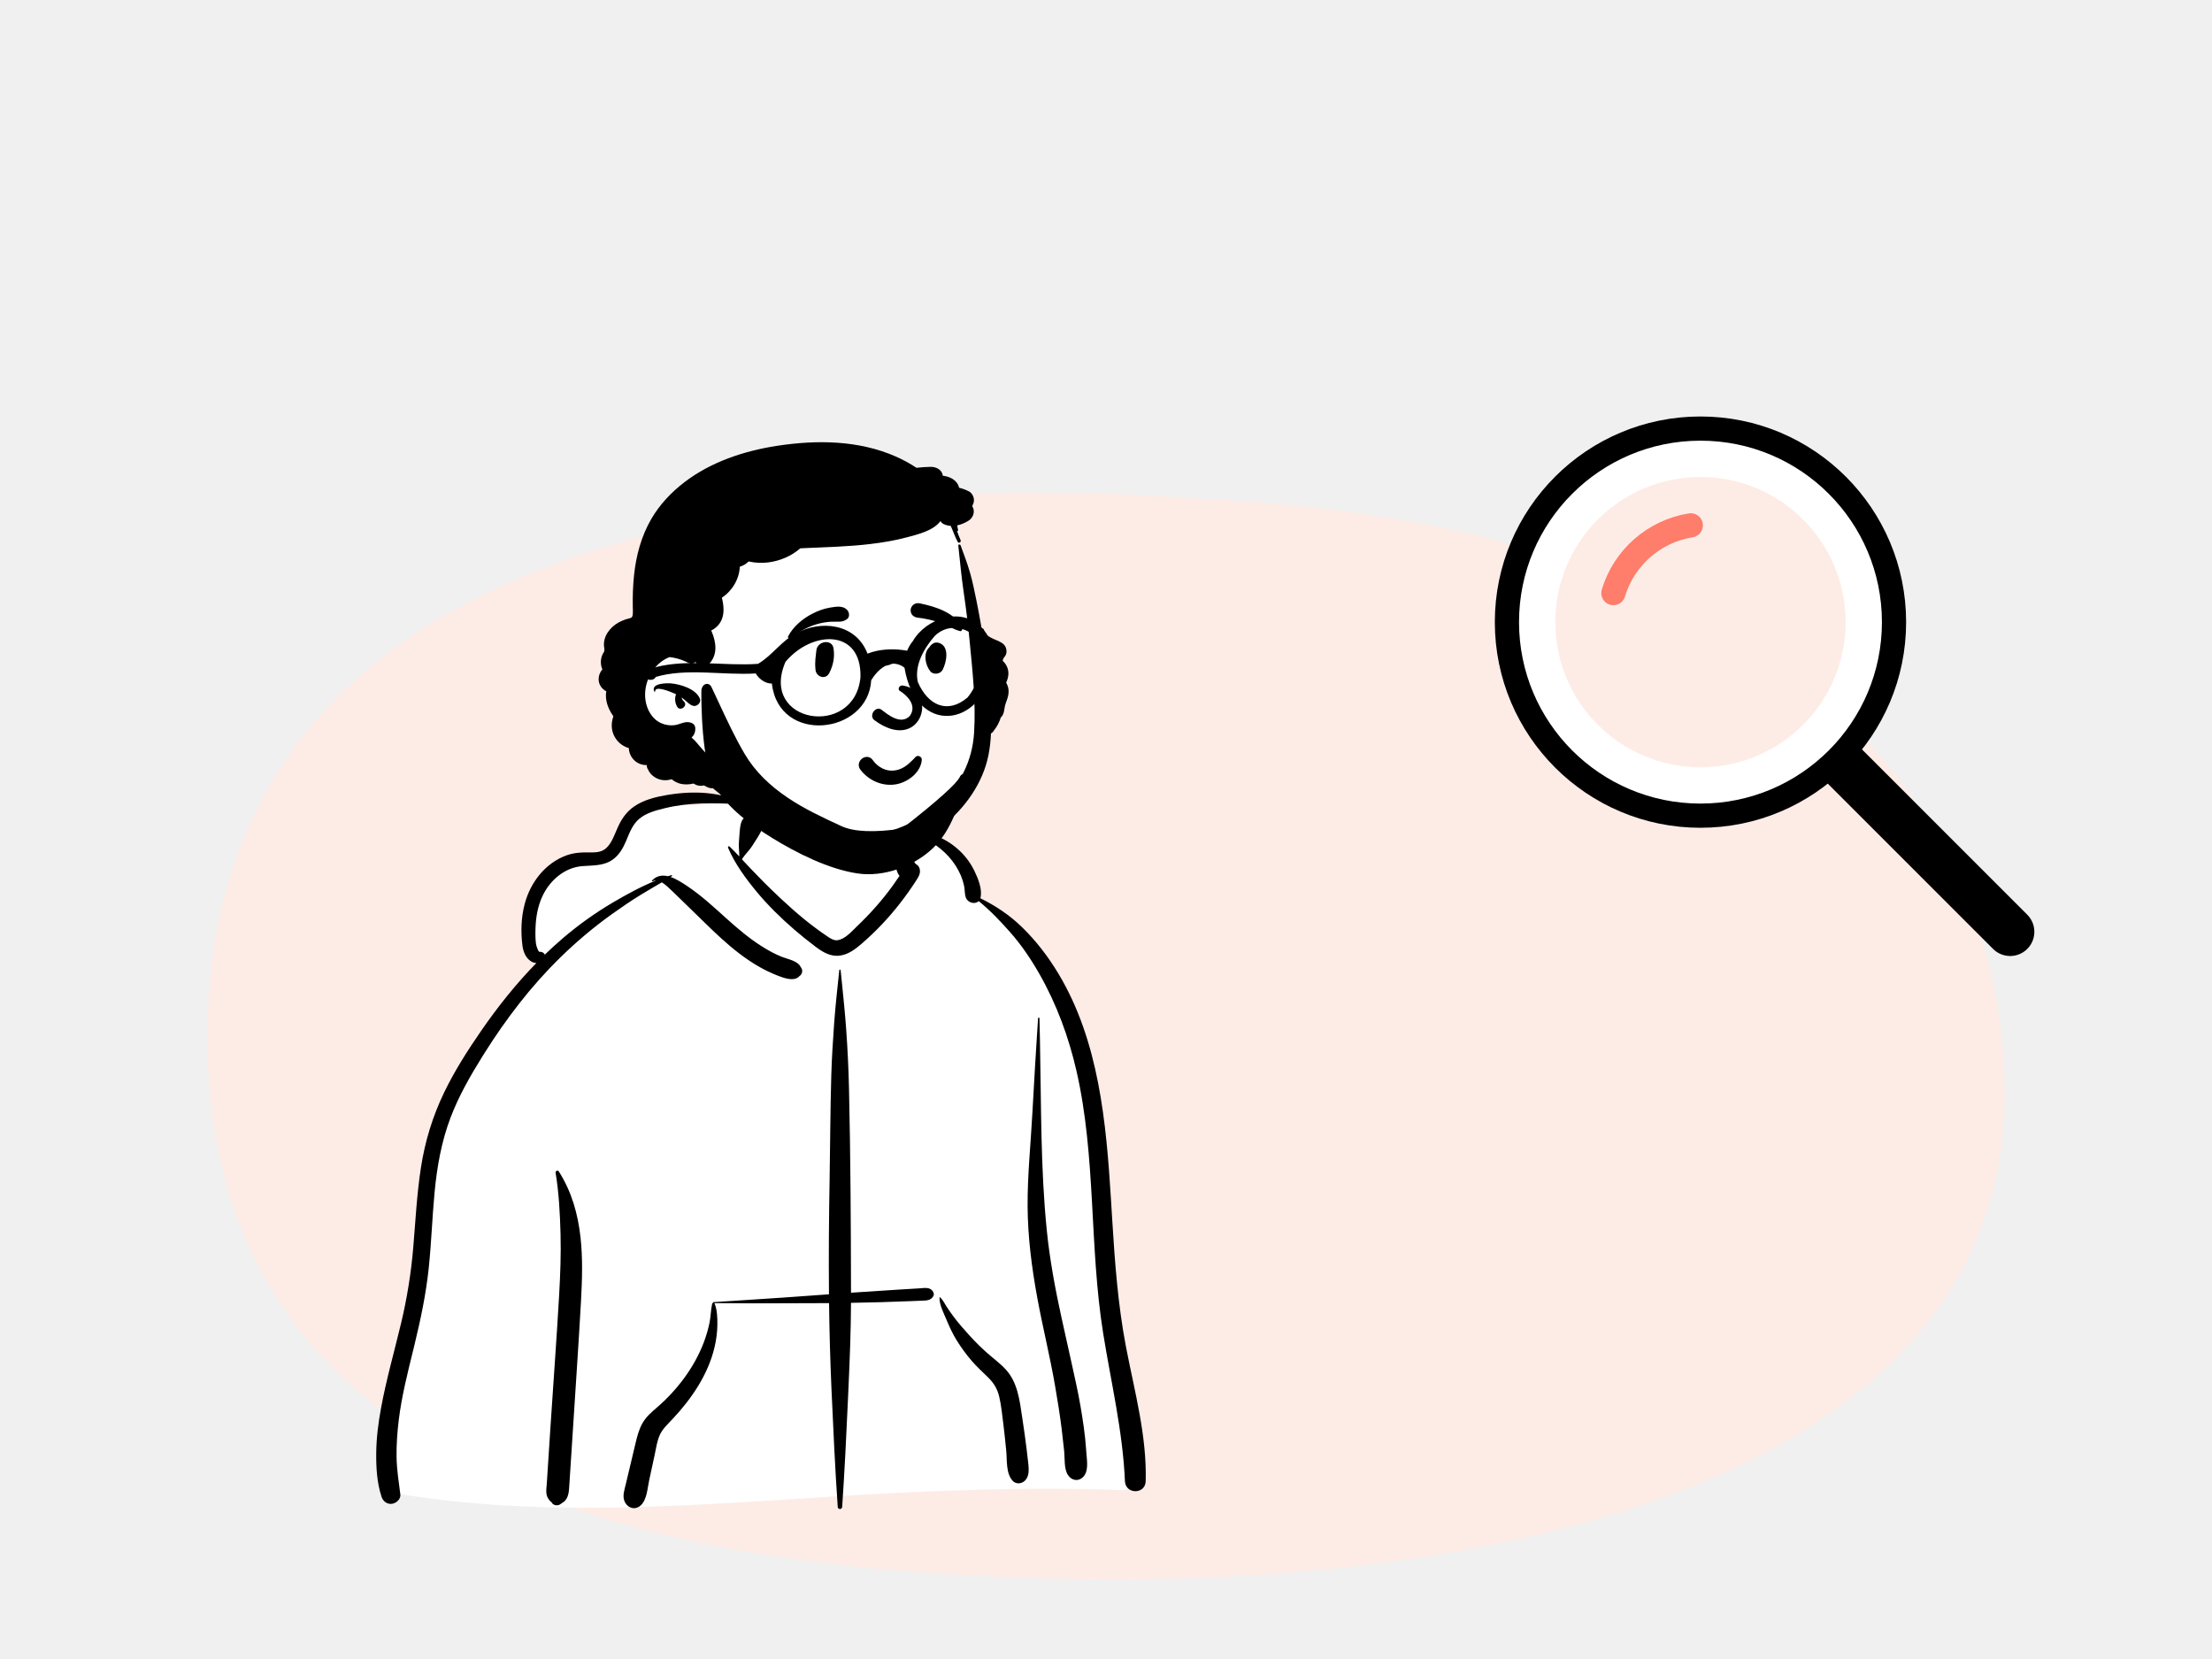
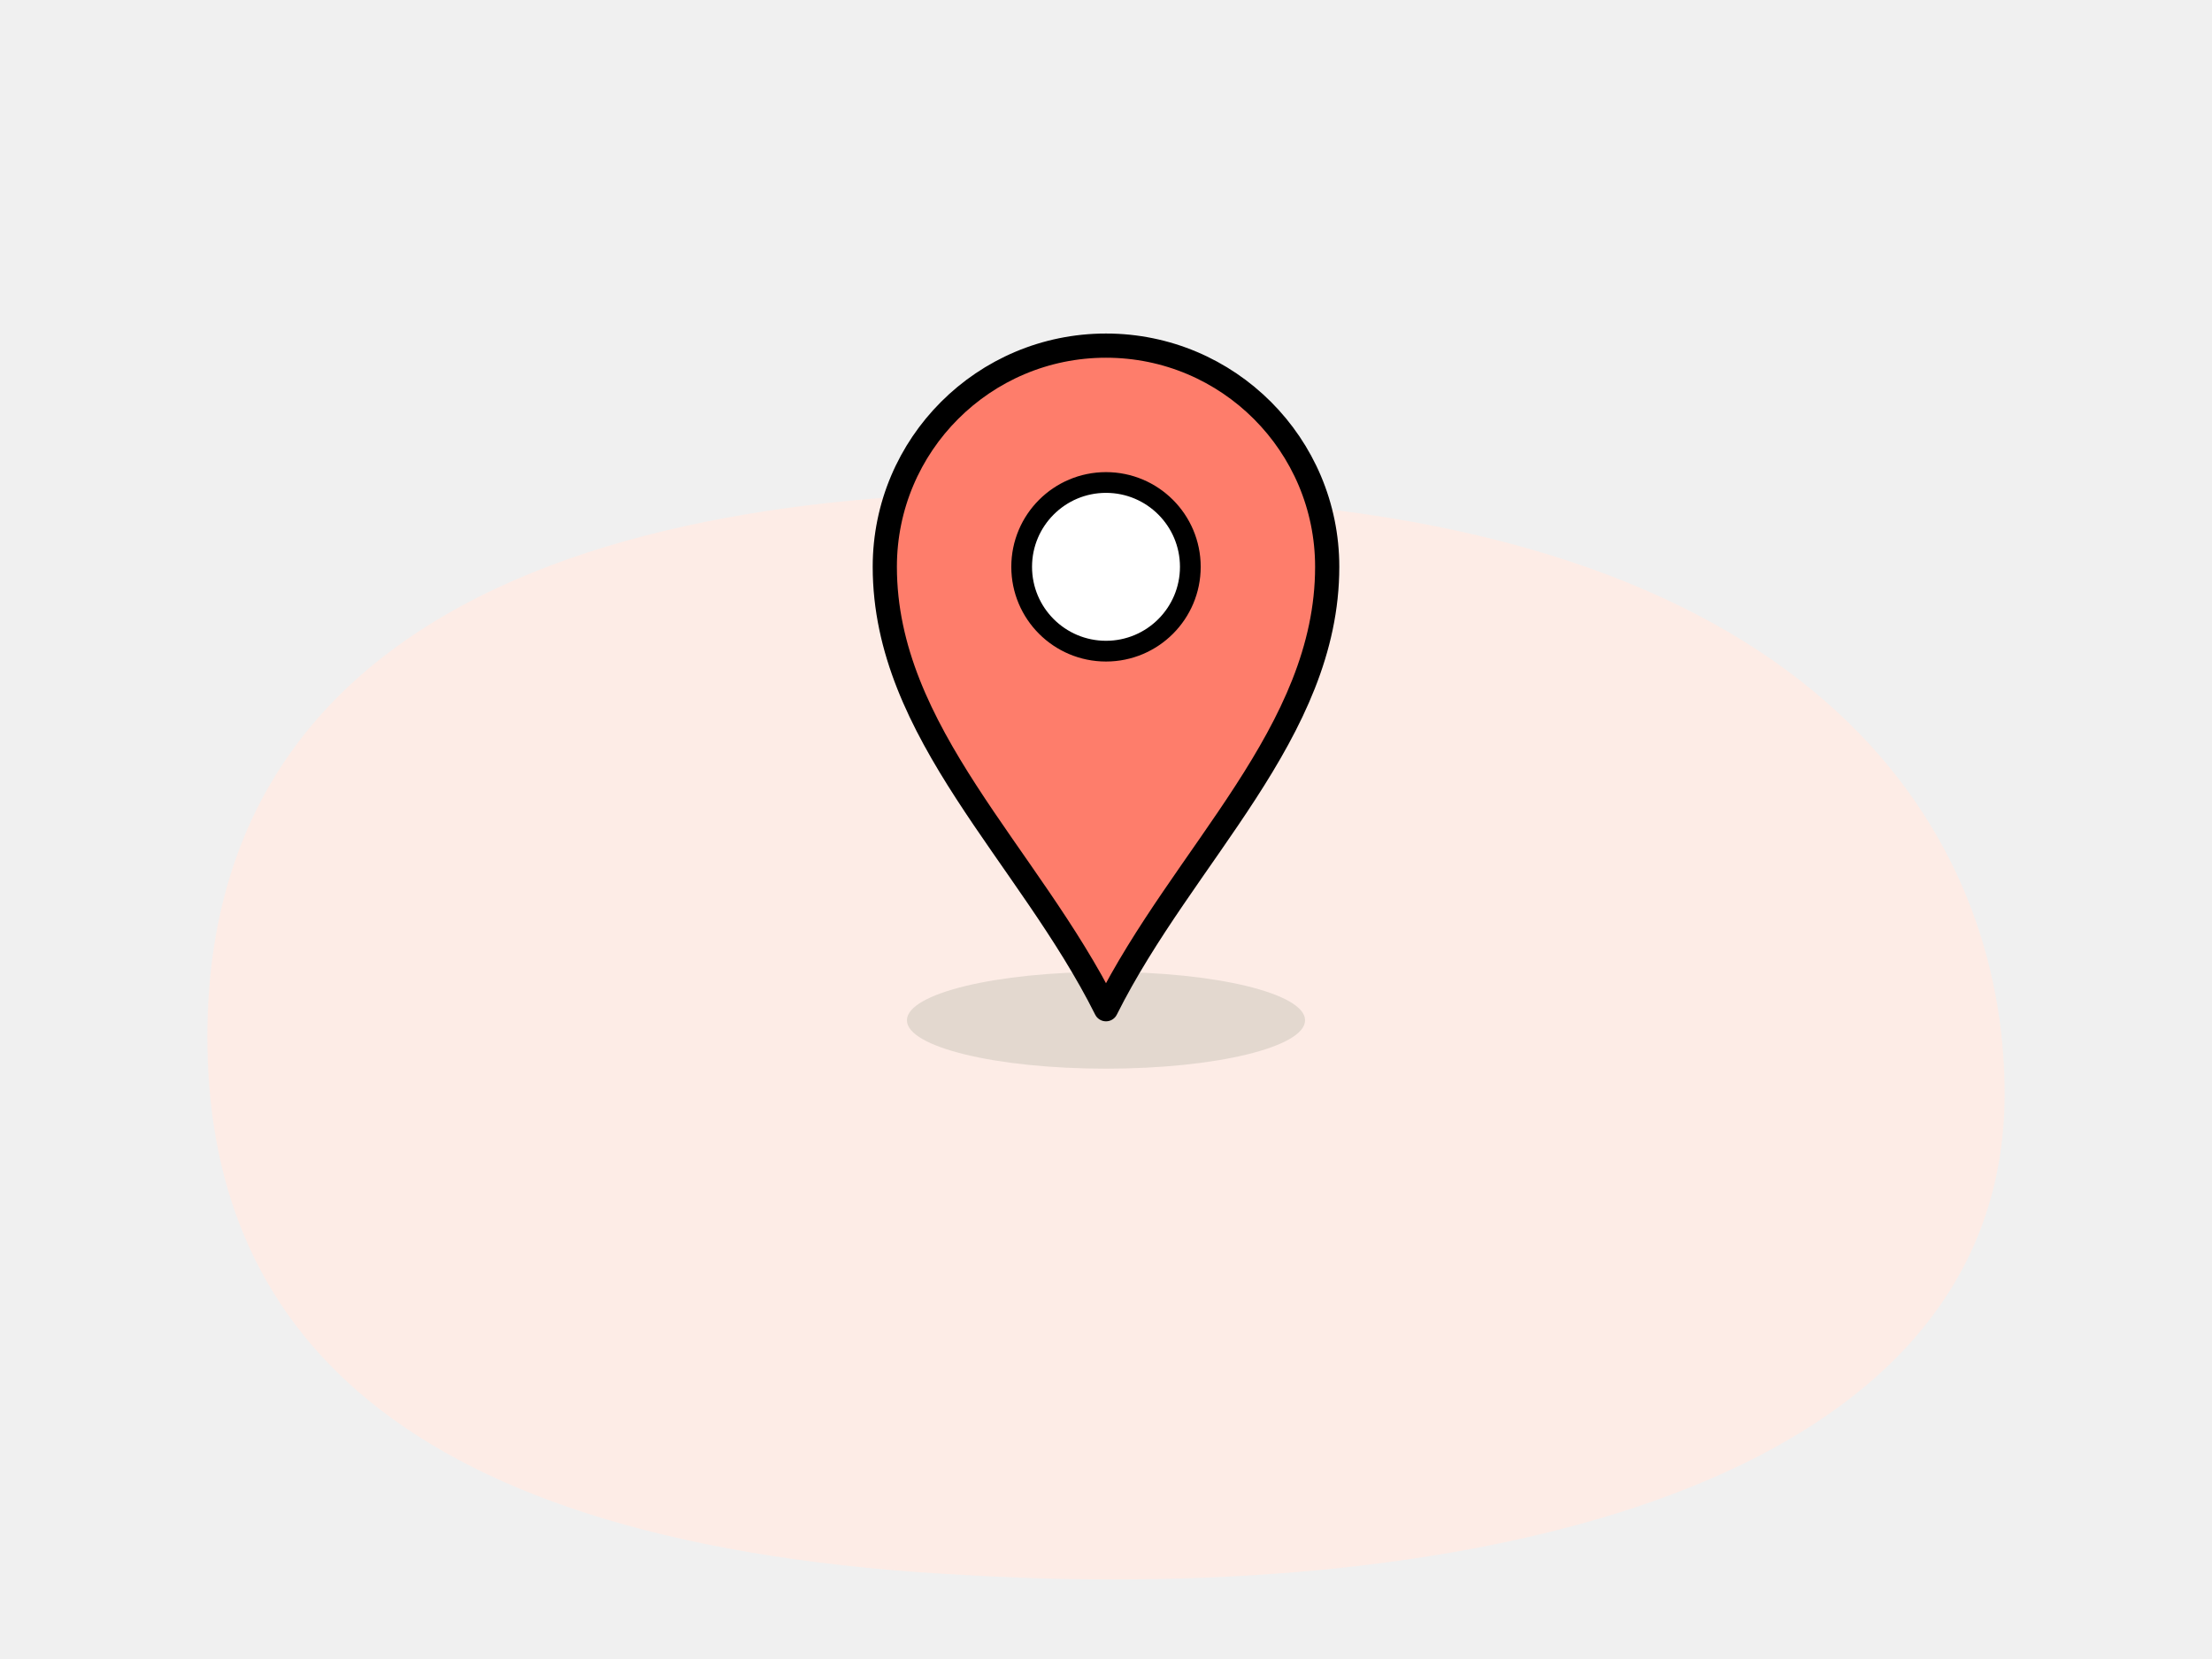
<svg xmlns="http://www.w3.org/2000/svg" width="320" height="240" viewBox="0 0 320 240">
  <path fill="#fdece6" d="M30 150c0-73.8 84.5-82 143-77.9 91 4.1 117 49.2 117 86.1 0 57.4-78 73.8-149.5 69.7C56 223.8 30 191 30 150" />
-   <path stroke="#000" stroke-linecap="round" stroke-width="7" d="m265.6 109.6 25.2 25.2" />
-   <circle cx="246" cy="90" r="28" fill="#fff" stroke="#000" stroke-width="3.5" />
-   <circle cx="246" cy="90" r="21" fill="#fdece6" />
-   <path fill="none" stroke="#fe7d6b" stroke-linecap="round" stroke-width="3.5" d="M233.4 85.8a14 14 0 0 1 11.2-9.8" />
-   <svg width="155.6" height="210" x="34" y="30" viewBox="0 0 240 324">
-     <g fill="none" fill-rule="evenodd">
-       <path fill="#fff" d="M198.116 286.313c4.083-.197 2.44-7.342 2.148-9.965-3.233-9.584-2.473-20.04-3.745-30.085-.792-9.377-1.81-18.725-2.665-28.095-1.682-19.02-13.755-57.74-27.533-63.968-1.735-7.618-8.904-14.73-17.974-14.73-6.185-7.325-13.631-12.48-23.181-11.44-3.947.18-7.774 4.368-11.555 5.176-2.118.292-20.908-.46-24.672 1.777-2.622 1.347-4.988 3.835-4.217 7.004 1.23 3.838-2.593-.315-10.567 3.782-16.26 9.769-6.543 22.838-6.113 23.243-10.147 14.123-19.015 25.581-23.119 42.843-2.66 12.817-2.36 26.047-4.588 38.929-.787 4.466-1.994 8.78-3.3 13.118-1.415 5.676-2.104 19.825-2.884 19.951-1.421.353.821 3.273 2.327 3.275 41.752 6.928 84.161.287 126.137-.798 11.83-.411 23.672-.506 35.5-.017" />
-       <path fill="#000" d="M134.835 170.259a.149.149 0 0 1 .297 0l.295 2.846c.359 3.477.704 6.947.954 10.44.312 4.356.52 8.71.621 13.076.351 15.204.42 30.416.45 45.623a1302 1302 0 0 1 10.357-.674l3.56-.216 1.464-.09c.99-.06 2.116-.31 2.808.567.277.351.416.808.158 1.225-.596.962-1.512.928-2.547.97q-1.466.06-2.93.116c-2.094.081-4.187.158-6.282.217q-3.296.092-6.59.149c-.023 6.42-.288 12.832-.575 19.245l-.13 2.886c-.352 7.804-.73 15.615-1.266 23.41-.045.637-.947.636-.99 0-.605-8.778-1.004-17.574-1.4-26.363a588 588 0 0 1-.533-19.121l-.87.007c-8.246.036-16.49.071-24.734-.006a.2.2 0 0 1 .036.054c.597 1.41.654 3.207.639 4.72a23.2 23.2 0 0 1-.65 5.134c-1.43 6.042-5.12 11.454-9.323 15.928l-.137.145c-.991 1.048-2.128 2.101-2.737 3.436-.622 1.362-.837 2.956-1.144 4.42l-.036.17-1.2 5.542c-.38 1.76-.489 4.328-1.882 5.598-1.3 1.186-3.022.567-3.633-.96-.478-1.19-.002-2.498.28-3.689l2.217-9.32c.364-1.52.762-3.05 1.548-4.415.805-1.399 1.986-2.413 3.19-3.45a39.5 39.5 0 0 0 6.145-6.648c1.77-2.434 3.283-5.117 4.344-7.938.53-1.412.966-2.88 1.266-4.358.286-1.404.283-2.858.588-4.246.021-.096.102-.162.195-.191-.022-.062.012-.146.098-.151l6.743-.434a1623 1623 0 0 0 17.977-1.236l1.058-.077c-.082-8.506-.012-17.013.141-25.522.14-7.803.144-15.608.376-23.41.115-3.872.364-7.735.64-11.599.284-3.952.737-7.87 1.144-11.81M71.52 215.5c-.072-.433.473-.701.724-.305 2.871 4.528 4.256 9.445 4.84 14.744.515 4.676.363 9.42.106 14.108-.274 5-.593 10-.916 14.998l-.496 7.664-1.246 19.213c-.089 1.375-.4 2.624-1.584 3.263a3 3 0 0 1-.487.335c-.64.342-1.487.169-1.857-.487l.149.097q.194.123-.435-.34l-.356-.46a2.9 2.9 0 0 1-.49-1.232c-.103-.718.03-1.505.078-2.226l.816-12.599c.635-9.794 1.376-19.586 1.935-29.386.26-4.567.443-9.139.32-13.714-.124-4.55-.355-9.177-1.101-13.673m24.84-84.34.159-.027c5.703-.947 11.904-.77 17.117 1.98.043.023.023.094-.025.092l-1.678-.067c-5.311-.208-10.606-.331-15.828.917l-.534.13c-1.88.458-3.845 1.02-5.355 2.262-1.444 1.188-2.163 3.02-2.854 4.707l-.093.223c-.701 1.666-1.589 3.246-3.126 4.287-1.992 1.35-4.386 1.184-6.67 1.367-4.02.324-7.306 3.238-8.941 6.805-.99 2.16-1.413 4.58-1.496 6.942-.043 1.202-.05 2.452.11 3.646.052.382.524 1.773.764 1.74.535-.074 1.024.205 1.19.632a88 88 0 0 1 4.083-3.711 78.5 78.5 0 0 1 11.228-7.998c3.027-1.77 6.22-3.525 9.526-4.851a1.6 1.6 0 0 0-.77.176c-.11.057-.219-.08-.132-.17 1.04-1.097 2.288-1.253 3.546-.96q.401-.13.806-.247c.134-.04.201.146.092.217l-.31.198c1.372.46 2.72 1.363 3.786 2.076 3.062 2.048 5.758 4.551 8.491 7.008l.497.445c2.406 2.149 4.873 4.237 7.606 5.96 1.43.903 2.933 1.738 4.51 2.358 1.352.533 3.553.869 4.186 2.298.563.684.328 1.557-.332 2.017-1.111 1.224-3.335.433-4.66-.076a31.4 31.4 0 0 1-4.62-2.22c-2.864-1.682-5.505-3.774-7.966-6-2.57-2.323-4.993-4.792-7.492-7.189-1.083-1.038-2.141-2.101-3.226-3.138l-.544-.517c-.554-.519-1.343-1.328-2.186-1.818-1.588.948-3.201 1.856-4.775 2.829-2.198 1.357-4.33 2.812-6.43 4.315a98 98 0 0 0-11.43 9.609c-6.522 6.37-12.079 13.645-16.933 21.348l-.369.587c-2.758 4.409-5.367 8.96-7.216 13.831-2.036 5.361-3.025 10.999-3.563 16.69-.534 5.65-.714 11.327-1.31 16.972-.612 5.79-1.817 11.45-3.187 17.101l-.327 1.34c-1.24 5.06-2.52 10.121-3.158 15.301-.34 2.767-.545 5.572-.5 8.361.047 2.806.488 5.55.844 8.326.136 1.063-.91 1.95-1.846 2.092-1.077.161-2.002-.526-2.337-1.526-1.043-3.12-1.232-6.567-1.2-9.84.033-3.324.457-6.626 1.054-9.892 1.173-6.424 2.984-12.716 4.499-19.064a114 114 0 0 0 2.714-16.93c.501-5.947.801-11.914 1.716-17.818.903-5.828 2.601-11.395 5.163-16.71 2.332-4.838 5.24-9.392 8.288-13.807 3.702-5.36 7.767-10.461 12.311-15.109a2.5 2.5 0 0 1-1.212-.39c-1.178-.734-1.726-2.172-1.895-3.484-.394-3.07-.299-6.276.49-9.278 1.274-4.842 4.578-9.145 9.368-10.89 1.233-.45 2.543-.614 3.85-.646 1.24-.03 2.593.13 3.79-.262 1.903-.626 2.72-2.87 3.434-4.57l.033-.078c.917-2.167 2.017-4.025 4.003-5.378 2.118-1.443 4.772-2.1 7.271-2.524m54.19 8.57c1.713-.595 3.856-.055 5.532.464 1.867.58 3.592 1.646 5.071 2.913a15.3 15.3 0 0 1 3.762 4.827l.087.178c.832 1.709 1.78 4.055 1.36 5.933a2 2 0 0 1-.04.154c3.4 1.675 6.54 3.772 9.275 6.43 3.184 3.096 5.88 6.618 8.162 10.423 9.062 15.113 10.657 33.264 11.727 50.5l.267 4.37c.581 9.436 1.261 18.85 3.028 28.157l.129.671c1.888 9.744 4.591 19.562 4.318 29.558-.083 2.995-4.507 2.975-4.635 0-.483-11.196-3.095-22.006-4.863-33.026-3.112-19.39-1.553-39.38-5.962-58.575-1.73-7.533-4.41-14.84-8.238-21.564-1.89-3.322-4.054-6.531-6.588-9.397-2.18-2.466-4.446-4.839-6.994-6.912-.814.816-2.44.4-2.865-.789-.292-.817-.207-1.773-.395-2.629a13 13 0 0 0-.733-2.33 15.4 15.4 0 0 0-2.65-4.13 17 17 0 0 0-4.004-3.283c-1.51-.901-3.16-1.17-4.752-1.829-.054-.022-.059-.094 0-.114m6.657 103.624a.09.09 0 0 1 .153-.063c.6.553.964 1.346 1.406 2.027q.765 1.177 1.607 2.301c1.125 1.5 2.378 2.914 3.64 4.299a52 52 0 0 0 3.724 3.684c1.407 1.26 2.983 2.385 4.261 3.78 2.667 2.912 3.098 6.908 3.66 10.66l.062.406q.513 3.34.928 6.695c.134 1.088.269 2.176.379 3.267l.033.345c.098 1.068.125 2.15-.488 3.083-.656.998-2.148 1.348-3.034.39-1.524-1.643-1.238-4.562-1.436-6.677a208 208 0 0 0-.558-5.239l-.105-.871c-.245-1.984-.444-4.007-.898-5.957-.4-1.716-1.162-3.012-2.412-4.255-1.26-1.253-2.569-2.422-3.731-3.771a37 37 0 0 1-3.348-4.567c-.857-1.37-1.544-2.86-2.174-4.348l-.104-.248c-.609-1.452-1.612-3.342-1.565-4.941m21.996-62.358c.013-.202.312-.206.317 0l.11 5.225c.29 14.034.112 28.101 1.52 42.087.663 6.594 1.885 13.092 3.3 19.562.724 3.31 1.483 6.614 2.204 9.925.704 3.227 1.458 6.47 2.015 9.727.548 3.201 1.04 6.427 1.26 9.67l.027.422c.095 1.57.547 3.881-.317 5.273-.937 1.508-2.73 1.535-3.734.096-.943-1.352-.708-3.756-.875-5.369a240 240 0 0 0-.551-4.926c-.397-3.197-.92-6.387-1.463-9.562-1.131-6.613-2.773-13.142-3.985-19.744-1.241-6.765-2.124-13.579-2.161-20.467-.037-6.946.698-13.88 1.069-20.81.377-7.04.805-14.074 1.264-21.109m-66.27-43.65c.376-1.27 1.705-2.063 3.002-1.707 1.189.327 2.17 1.77 1.705 3.005-.507 1.347-1.393 2.495-2.14 3.72-.69 1.131-1.696 2.022-2.4 3.133l.775.836q.58.625 1.17 1.238l1.35 1.4a130 130 0 0 0 3.2 3.22c3.201 3.089 6.453 6.076 10.038 8.722.816.601 1.638 1.2 2.484 1.76l.315.21c.58.38 1.227.753 1.928.689 1.703-.157 3.241-1.966 4.411-3.092l.062-.058c2.9-2.76 5.584-5.778 7.932-9.023a65 65 0 0 0 1.517-2.196c-1.135-1.326-.864-3.915-.926-5.523-.045-1.131-.048-2.262-.054-3.394l-.003-.228c-.014-.733-.047-1.435.428-2.038.028-.035.085-.034.12-.016.651.342.852.913 1.13 1.554l.029.066c.338.77.661 1.546.989 2.32.343.81.657 1.63.976 2.45q.221.572.428 1.15.126.368.261.734l.021.019q.176.15.305.316c.363.181.652.512.787.999.295 1.06-.315 1.923-.859 2.763-2.21 3.416-4.729 6.67-7.529 9.623a64 64 0 0 1-4.377 4.196l-.267.23c-1.368 1.177-2.854 2.291-4.681 2.567-2.139.321-3.879-.743-5.516-1.968l-.163-.123a91 91 0 0 1-4.547-3.665c-3.004-2.594-5.861-5.38-8.398-8.436-2.467-2.973-4.905-6.297-6.426-9.874-.093-.218.15-.446.342-.264a53 53 0 0 1 2.164 2.208c.02-1.112-.186-2.233-.072-3.352.14-1.36.1-2.862.489-4.172" />
-       <path fill="#fff" d="M166.991 109.396c-1.325-9.562-4.355-18.847-4.79-28.552l-.776-12.46c-.098-2.595-3.467-3.47-4.754-1.172-2.924-3.244-8.161-2.767-12.156-2.668-23.52.834-45.871 16.742-53.945 38.923-.194.529-.135 1.092.084 1.595-3.763 12.555 9.546 20.638 18.623 26.236 3.682 3.893 8.01 7.127 12.897 9.342a45.2 45.2 0 0 0 18.092 4.262c1.363.031 2.182-1.072 2.28-2.213 1.983-.462 5.374.071 6.422-1.96 11.95-5.193 19.737-18.354 18.023-31.333" />
-       <path fill="#000" d="M161.4 75.485c-.035-.31.413-.32.505-.069.757 2.064 1.543 4.115 2.143 6.231.578 2.04.995 4.126 1.417 6.203.7 3.447 1.301 6.92 1.799 10.403 1.064-.83 2.455-.906 3.765-.26.615.304.85 1.106.703 1.728q-.178.751-.437 1.482c.371.329.686.734.915 1.2.604 1.226.41 2.512-.132 3.682q.062.104.12.214c.784 1.521.365 2.884-.207 4.369-.429 1.11-.19 2.361-1.114 3.2a8.5 8.5 0 0 1-1.505 2.86 1.9 1.9 0 0 1-.682.7 32 32 0 0 1-.566 4.864c-1.256 6.251-5.242 11.821-10.177 15.75-4.829 3.844-10.5 6.141-16.619 6.884-2.971.36-5.947.247-8.894-.268l-.367-.065c-2.72-.494-6.01-1.31-7.89-3.363-.99-1.079-.411-3.454 1.337-3.23.926.119 1.733.267 2.605.61.68.266 1.361.523 2.06.74a24.4 24.4 0 0 0 4.108.922c2.893.374 5.9.275 8.76-.29 5.2-1.026 10.252-3.393 14.198-6.957 4.587-4.143 7.276-9.506 7.672-15.69.44-6.888-.354-13.941-1.014-20.793q-.517-5.35-1.304-10.664c-.513-3.461-.82-6.918-1.2-10.393m-40.597-22.242.222-.034c8.83-1.344 18.122-1.249 26.423 2.397 1.591.7 3.148 1.543 4.614 2.521 1.05-.11 2.107-.199 3.144-.213 1.306-.017 2.58.661 2.74 1.982 1.223.152 2.35.602 3.07 1.503.28.35.469.756.564 1.18.752.177 1.49.45 2.189.809.849.437 1.339 1.654 1.039 2.555q-.104.306-.236.598l-.068.146.04.055c.678 1.09.207 2.521-.832 3.172-.78.488-1.65.877-2.546 1.065q.112.539.196 1.087c.021.148-.169.253-.253.107q.32 1 .805 2.101c.19.434-.419.818-.65.38-.618-1.166-1-2.362-1.56-3.565a4.4 4.4 0 0 1-1.53-.378 1.7 1.7 0 0 1-.75-.695c-.01.012-.016.027-.027.042-1.667 2.145-4.925 2.897-7.443 3.576-2.704.73-5.472 1.18-8.25 1.511-4.85.577-9.74.685-14.613.909q-.484.022-.968.047c-1.98 1.737-4.53 2.816-7.145 3.145a13 13 0 0 1-4.379-.215 4.44 4.44 0 0 1-1.96 1.165c-.133 2.769-1.676 5.39-4.009 6.918l.042.165c.58 2.364.572 4.948-1.506 6.59a5 5 0 0 1-.912.572l.07.163c1.074 2.51 1.417 5.282-.6 7.364-.819.844-2.255.644-2.869-.324l-.03-.05q-.051-.084-.106-.17a.52.52 0 0 1-.262.26c-.767.33-1.074.087-1.773-.253a11 11 0 0 0-2.026-.738 12 12 0 0 0-1.705-.315c-3.604 1.378-5.932 5.605-5.379 9.572.3 2.16 1.486 4.299 3.552 5.195.904.393 1.967.558 2.945.425 1.324-.18 2.343-1.014 3.714-.537.54.188.879.613.908 1.194.049.913-.274 1.598-.82 2.105.962.803 1.737 1.92 2.572 2.81 1.043 1.113 2.102 2.227 3.23 3.254a29 29 0 0 0 3.397 2.682l.126.083c1.504.98 3.398 1.85 3.47 3.897.023.617-.35 1.183-.858 1.498-1.895 1.175-3.957-.368-5.442-1.498a34 34 0 0 1-1.739-1.414 2.5 2.5 0 0 1-1.206-.22 9 9 0 0 1-.8-.406c-.852.214-1.655.026-2.316-.42-.953.234-1.963.262-2.82.074a4.7 4.7 0 0 1-2.06-1.04c-1.205.384-2.542.313-3.73-.417-.712-.437-1.267-1.06-1.57-1.79a1.6 1.6 0 0 1-.259-.831v-.118c-1.035.024-2.073-.332-2.873-1.151a3.98 3.98 0 0 1-1.135-2.645 5.2 5.2 0 0 1-2.719-1.838c-1.2-1.552-1.36-3.469-.743-5.18a3 3 0 0 1-.108-.277c-.957-1.35-1.589-2.98-1.538-4.614a4.3 4.3 0 0 1 .09-.75c-.942-.501-1.635-1.38-1.709-2.499a3.3 3.3 0 0 1 .826-2.384 4.2 4.2 0 0 1-.314-2.098 4.1 4.1 0 0 1 .727-1.913 3 3 0 0 1 .033-.592 6 6 0 0 1-.086-.606c-.18-2.266 1.383-4.249 3.287-5.295.5-.275 1.041-.499 1.582-.689.393-.14.985-.186 1.331-.441-.015-.011.13-.197.154-.296.028-.123.058-.243.073-.368.056-.524.014-1.063.004-1.59-.047-2.388.027-4.787.278-7.162.467-4.405 1.619-8.714 3.862-12.563 1.883-3.225 4.46-5.95 7.416-8.209 5.887-4.498 13.234-6.944 20.497-8.073M93.52 108.02c-.767-1.843 2.841-1.861 3.795-1.774l.028.003c2.147.214 5.504 1.247 6.383 3.414.363.897-.713 1.87-1.575 1.575-.843-.289-1.316-.91-1.992-1.452a9 9 0 0 0-.551-.403c.1.316.258.608.478.826l.052.05c1.04.933-.819 2.4-1.508 1.164a3.28 3.28 0 0 1-.4-2.127c.034-.22.093-.422.18-.615l-.206-.104-.124-.058c-.827-.375-4.355-1.849-4.327-.531.003.146-.186.146-.233.032" />
-       <path fill="#000" d="M143.152 128.274a8.6 8.6 0 0 1-3.614-2.781c-.322-.43-.405-.883-.338-1.298.076-.466.352-.889.728-1.172.377-.284.85-.425 1.305-.353.397.062.791.28 1.104.73l.065.09a5.7 5.7 0 0 0 2.086 1.75 4.7 4.7 0 0 0 2.582.455c1.738-.196 2.935-1.136 4.208-2.413q.237-.242.474-.496c.1-.153.24-.252.394-.303a.86.86 0 0 1 .97.332c.097.143.153.32.135.524-.117 1.322-.808 2.503-1.79 3.43-1.09 1.03-2.537 1.742-3.898 1.992-1.5.275-3.027.078-4.41-.487m5.119-20.408c1.595.97 4.026 3.232 2.31 5.637-2.02 2.121-4.93-.31-6.363-1.41-1.329-.852-2.822 1.34-1.589 2.335 10.357 7.67 14.56-6.308 6.449-7.702-.894-.154-1.225.84-.807 1.14m-18.56-8.923c.176-2.189 3.508-2.686 3.84-.52.296 1.94-.053 3.722-.927 5.47-.834 1.668-2.932.89-3.091-.63-.213-2.037.068-2.959.178-4.32m25.365-.97c.465-.608 1.135-1.023 1.94-.789 2.51.734 1.77 4.3.888 6.036-.479.943-2.028 1.182-2.728.352-1.14-1.353-1.687-4.056-.237-5.39q.058-.102.137-.208m-22.487-8.608.397-.07c1.227-.211 2.752-.415 3.62.571.46.524.619 1.496 0 1.997-1.088.882-2.292.54-3.596.615-1.075.061-2.108.24-3.143.535-2.272.65-4.123 1.836-6.063 3.138-.255.17-.514-.155-.393-.394 1.12-2.194 3.29-3.997 5.464-5.095 1.16-.587 2.43-1.073 3.714-1.297m20.198-.983.304.062c3.303.691 7.596 2.071 9.16 5.318.06.459-.003.557-.055.621l-.017.022c-.042.054-.075.13-.274.193l-.168-.042c-.717-.188-1.284-.447-1.833-.716l-.596-.294c-.69-.338-1.388-.665-2.127-.906a25 25 0 0 0-4.844-1.07 2 2 0 0 1-.972-.37 1.46 1.46 0 0 1-.544-.828c-.116-.466-.083-.82.168-1.241.188-.316.458-.536.767-.662a1.8 1.8 0 0 1 1.031-.087" />
-       <path fill="#000" d="M148.85 138.66q-9.377 1.377-13.575-.57c-4.186-1.943-8.257-3.822-12.053-6.395-3.89-2.636-7.19-5.766-9.545-9.772-2.191-3.728-4.012-7.684-5.846-11.61-.107-.228-1.16-2.509-1.532-3.274-.572-1.185-2.246-.813-2.246 1.028s-.082 15.779 3.134 21.262c2.9 4.952 7.817 8.413 12.701 11.433 5.404 3.34 12.583 6.95 19.031 7.903 5.835.862 12.494-1.56 16.72-5.552 4.417-4.175 5.668-9.848 7.948-15.28.509-1.214-1.296-1.947-1.826-.753q-.996 2.25-12.91 11.58" />
-       <path fill="#000" d="M166.075 104.71c-.597 1.626-1.507 3.32-2.618 4.689-4.5 3.81-8.87 1.7-11.09-3.465-.843-3.65 1.396-7.582 3.769-10.267 3.426-3.436 9.019-1.633 10.594 2.452q.142.794.182 1.583c-.033 1.71-.24 3.172-.837 4.796m-43.242-3.069c5.926-7.052 17.014-7.429 16.73 3.425-1.272 13.739-22.71 10.367-16.73-3.425m45.106-5.883a10 10 0 0 0-.69-1.018c-.092-.055-.146-.546-.488-.583-4.569-5.042-12.596-2.181-15.496 2.844a8.2 8.2 0 0 0-1.28 2.164c-2.858-.524-6.19-.422-8.847.658-2.635-6.884-10.614-7.499-15.872-4.558-3.27 1.61-5.39 4.979-8.57 6.83-7.477.538-15.501-1.138-22.843.739-5.79 1.204-.95 4.137.021 2.18 6.922-2.046 15.122-.318 22.309-.778.747 1.264 2.18 2.299 3.608 2.255 1.543 13.678 21.483 11.41 22.171-.75.78-1.233 1.75-2.415 3.14-3.183.531-.11 1.045-.254 1.514-.475.803-.113 2.039.227 2.777.895 2.529 15.179 17.097 13.41 19.7.114.052-.053.197-.251.308-.57.89-1.178 3.072-1.616 2.724-3.606-.31-1.99-2.823-1.967-4.186-3.158" />
-     </g>
-   </svg>
+   <ellipse cx="160" cy="147.6" fill="#e3d8cf" rx="28.8" ry="7" />
+   <path fill="#fe7d6b" stroke="#000" stroke-linejoin="round" stroke-width="3.5" d="M160 146c-11.2-22.4-32-40-32-64a32 32 0 0 1 64 0c0 24-20.8 41.6-32 64z" />
+   <circle cx="160" cy="82" r="12.2" fill="#fff" stroke="#000" stroke-width="3" />
</svg>
